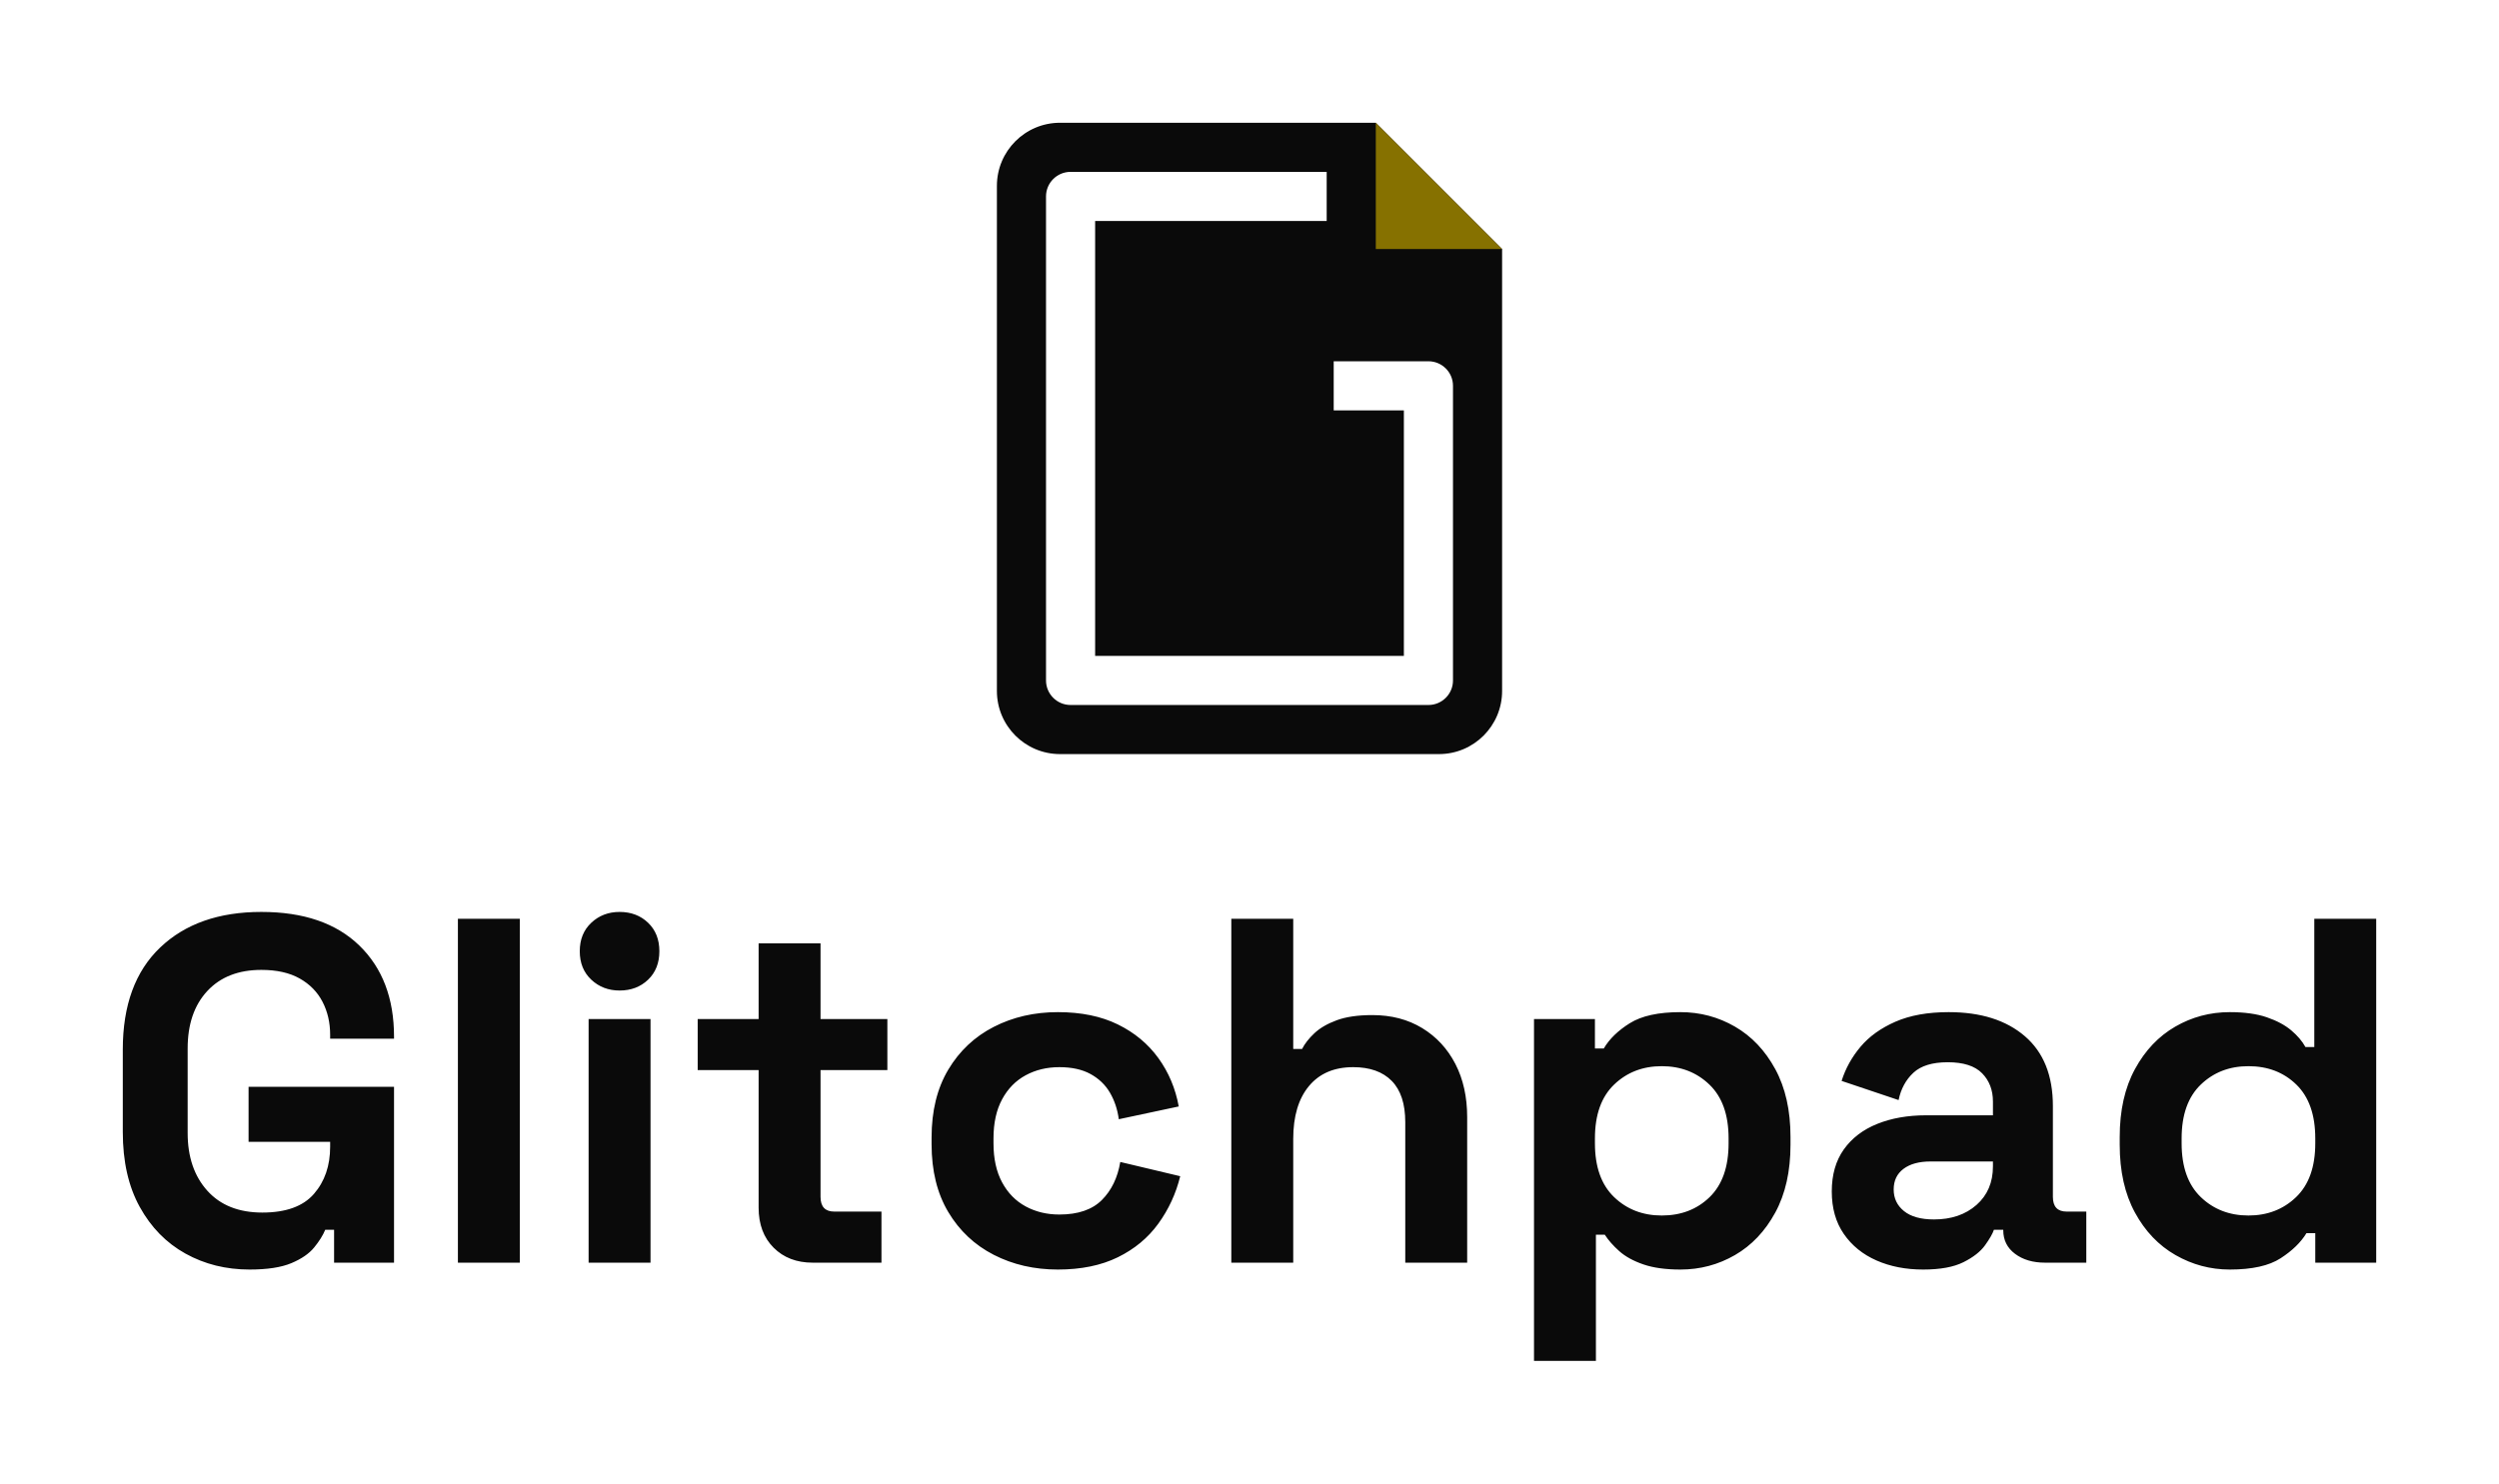
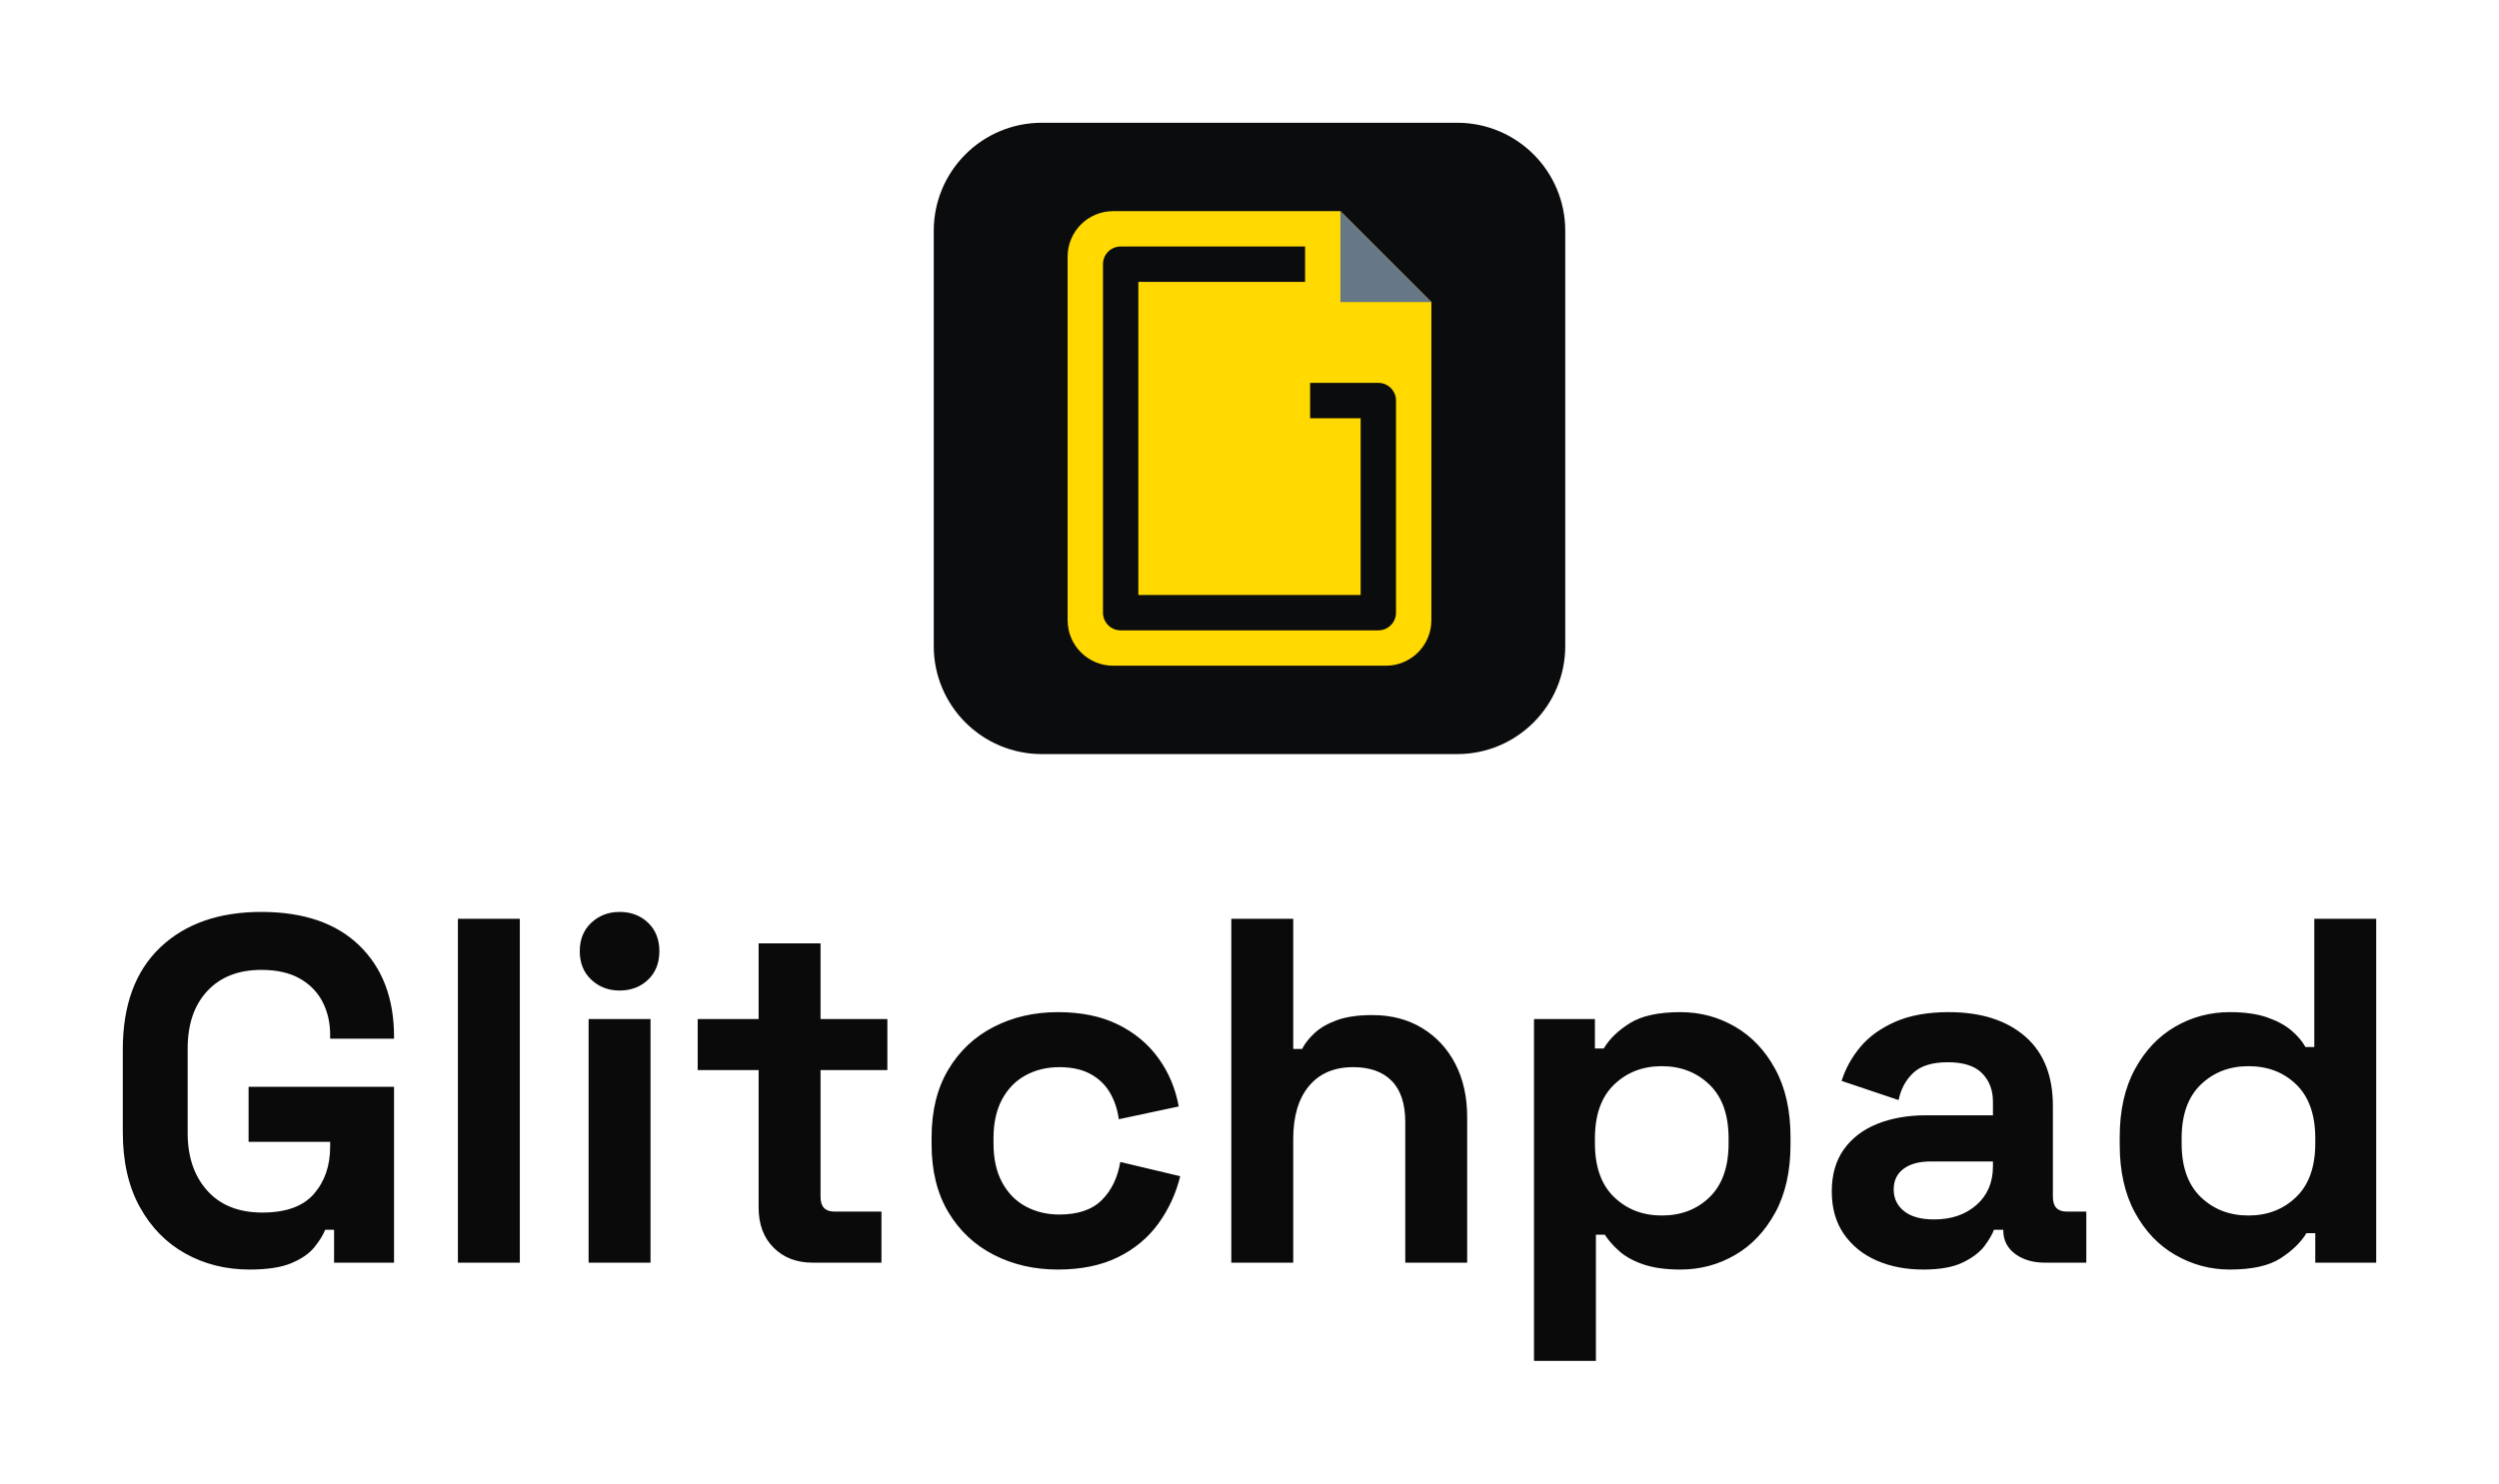
- <svg xmlns="http://www.w3.org/2000/svg" viewBox="0 0 630.639 374.517" width="630.639" height="374.517" fill="none">
-   <g transform="translate(251.574,30.9876) scale(0.177072) translate(-40,-50)">
-     <path d="M130 50H580L760 230V860C760 909.706 719.706 950 670 950H130C80.294 950 40 909.706 40 860V140C40 90.294 80.294 50 130 50ZM510 120H145C125.67 120 110 135.67 110 155V845C110 864.33 125.67 880 145 880H655C674.33 880 690 864.33 690 845V425C690 405.67 674.33 390 655 390H520V460H620V810H180V190H510Z" fill="#0A0A0A" fill-rule="evenodd" clip-rule="evenodd" />
-     <path d="M580 50L760 230H580Z" fill="#867100" />
+ <svg xmlns="http://www.w3.org/2000/svg" viewBox="0 0 630.639 374.517" width="630.639" height="374.517" fill="none" data-logo-source-mode="constructed" data-logo-variant="full">
+   <g transform="translate(235.637,30.9876) scale(0.177072) translate(-50,-50)">
+     <g data-square-enclosure="true">
+       <rect x="62" y="62" width="876" height="876" rx="142" fill="#0B0C0D" stroke="#0B0C0D" stroke-width="24" />
+       <g transform="translate(240.8,176) scale(0.72) translate(-40,-50)">
+         <path d="M130 50H580L760 230V860C760 909.706 719.706 950 670 950H130C80.294 950 40 909.706 40 860V140C40 90.294 80.294 50 130 50ZM510 120H145C125.67 120 110 135.67 110 155V845C110 864.33 125.67 880 145 880H655C674.33 880 690 864.33 690 845V425C690 405.67 674.33 390 655 390H520V460H620V810H180V190H510Z" fill="#FFD900" fill-rule="evenodd" clip-rule="evenodd" />
+         <path d="M580 50L760 230H580Z" fill="#667788" />
+       </g>
+     </g>
  </g>
  <g transform="translate(24.7876,318.73) scale(0.62)">
    <path d="M61.6 2.8Q47.2 2.8 35.5 -3.7Q23.8 -10.2 16.9 -22.7Q10.0 -35.2 10.0 -53.2V-86.8Q10.0 -113.8 25.2 -128.3Q40.4 -142.8 66.4 -142.8Q92.2 -142.8 106.3 -129.1Q120.4 -115.4 120.4 -92.0V-91.2H94.4V-92.8Q94.4 -100.2 91.3 -106.2Q88.2 -112.2 82.0 -115.7Q75.8 -119.2 66.4 -119.2Q52.4 -119.2 44.4 -110.6Q36.4 -102.0 36.4 -87.2V-52.8Q36.4 -38.2 44.4 -29.3Q52.4 -20.4 66.8 -20.4Q81.2 -20.4 87.8 -28.0Q94.4 -35.6 94.4 -47.2V-49.2H61.2V-71.6H120.4V0.0H96.0V-13.4H92.4Q91.0 -10.0 87.9 -6.2Q84.8 -2.4 78.6 0.2Q72.4 2.8 61.6 2.8Z M146.4 0.0V-140.0H171.6V0.0Z M199.6 0.0V-99.2H224.8V0.0ZM212.2 -110.8Q205.4 -110.8 200.7 -115.2Q196 -119.6 196 -126.8Q196 -134.0 200.7 -138.4Q205.4 -142.8 212.2 -142.8Q219.2 -142.8 223.8 -138.4Q228.4 -134.0 228.4 -126.8Q228.4 -119.6 223.8 -115.2Q219.2 -110.8 212.2 -110.8Z M290.8 0.0Q281.0 0.0 274.9 -6.1Q268.8 -12.2 268.8 -22.4V-78.4H244.0V-99.2H268.8V-130.0H294.0V-99.2H321.2V-78.4H294.0V-26.8Q294.0 -20.8 299.6 -20.8H318.8V0.0Z M390.6 2.8Q376.2 2.8 364.5 -3.2Q352.8 -9.2 346.0 -20.6Q339.2 -32.0 339.2 -48.2V-51.0Q339.2 -67.2 346.0 -78.6Q352.8 -90.0 364.5 -96.0Q376.2 -102.0 390.6 -102.0Q404.8 -102.0 415.0 -97.0Q425.2 -92.0 431.5 -83.3Q437.8 -74.6 439.8 -63.6L415.4 -58.4Q414.6 -64.4 411.8 -69.2Q409.0 -74.0 403.9 -76.8Q398.8 -79.6 391.2 -79.6Q383.6 -79.6 377.5 -76.3Q371.4 -73.0 367.9 -66.5Q364.4 -60.0 364.4 -50.6V-48.6Q364.4 -39.2 367.9 -32.7Q371.4 -26.2 377.5 -22.9Q383.6 -19.6 391.2 -19.6Q402.6 -19.6 408.5 -25.5Q414.4 -31.4 416.0 -41.0L440.4 -35.2Q437.8 -24.6 431.5 -15.9Q425.2 -7.2 415.0 -2.2Q404.8 2.8 390.6 2.8Z M461.2 0.0V-140.0H486.4V-87.0H490Q491.6 -90.2 495.0 -93.4Q498.4 -96.6 504.1 -98.7Q509.8 -100.8 518.6 -100.8Q530.2 -100.8 538.9 -95.5Q547.6 -90.2 552.4 -80.9Q557.2 -71.6 557.2 -59.2V0.0H532.0V-57.2Q532.0 -68.4 526.5 -74.0Q521.0 -79.6 510.8 -79.6Q499.2 -79.6 492.8 -71.9Q486.4 -64.2 486.4 -50.4V0.0Z M584.4 40.0V-99.2H609.2V-87.2H612.8Q616.2 -93.0 623.4 -97.5Q630.6 -102.0 644.0 -102.0Q656.0 -102.0 666.2 -96.1Q676.4 -90.2 682.6 -78.8Q688.8 -67.4 688.8 -51.2V-48.0Q688.8 -31.8 682.6 -20.4Q676.4 -9.0 666.2 -3.1Q656.0 2.8 644.0 2.8Q635.0 2.8 628.9 0.7Q622.8 -1.4 619.1 -4.7Q615.4 -8.0 613.2 -11.4H609.6V40.0ZM636.4 -19.2Q648.2 -19.2 655.9 -26.7Q663.6 -34.2 663.6 -48.6V-50.6Q663.6 -65.0 655.8 -72.5Q648.0 -80.0 636.4 -80.0Q624.8 -80.0 617.0 -72.5Q609.2 -65.0 609.2 -50.6V-48.6Q609.2 -34.2 617.0 -26.7Q624.8 -19.2 636.4 -19.2Z M742.8 2.8Q732.2 2.8 723.8 -0.9Q715.4 -4.6 710.5 -11.7Q705.6 -18.8 705.6 -29.0Q705.6 -39.2 710.5 -46.1Q715.4 -53.0 724.1 -56.5Q732.8 -60.0 744.0 -60.0H771.2V-65.6Q771.2 -72.6 766.8 -77.1Q762.4 -81.6 752.8 -81.6Q743.4 -81.6 738.8 -77.3Q734.2 -73.0 732.8 -66.2L709.6 -74.0Q712.0 -81.6 717.3 -87.9Q722.6 -94.2 731.5 -98.1Q740.4 -102.0 753.2 -102.0Q772.8 -102.0 784.2 -92.2Q795.6 -82.4 795.6 -63.8V-26.8Q795.6 -20.8 801.2 -20.8H809.2V0.0H792.4Q785.0 0.0 780.2 -3.6Q775.4 -7.2 775.4 -13.2V-13.4H771.6Q770.8 -11.0 768.0 -7.1Q765.2 -3.2 759.2 -0.2Q753.2 2.8 742.8 2.8ZM747.2 -17.6Q757.8 -17.6 764.5 -23.5Q771.2 -29.4 771.2 -39.2V-41.2H745.8Q738.8 -41.2 734.8 -38.2Q730.8 -35.2 730.8 -29.8Q730.8 -24.4 735.0 -21.0Q739.2 -17.6 747.2 -17.6Z M867.6 2.8Q855.8 2.8 845.5 -3.1Q835.2 -9.0 829.0 -20.4Q822.8 -31.8 822.8 -48.0V-51.2Q822.8 -67.4 829.0 -78.8Q835.2 -90.2 845.4 -96.1Q855.6 -102.0 867.6 -102.0Q876.6 -102.0 882.7 -99.9Q888.8 -97.8 892.6 -94.6Q896.4 -91.4 898.4 -87.8H902.0V-140.0H927.2V0.0H902.4V-12.0H898.8Q895.4 -6.4 888.3 -1.8Q881.2 2.8 867.6 2.8ZM875.2 -19.2Q886.8 -19.2 894.6 -26.7Q902.4 -34.2 902.4 -48.6V-50.6Q902.4 -65.0 894.7 -72.5Q887.0 -80.0 875.2 -80.0Q863.6 -80.0 855.8 -72.5Q848.0 -65.0 848.0 -50.6V-48.6Q848.0 -34.2 855.8 -26.7Q863.6 -19.2 875.2 -19.2Z" fill="#0A0A0A" />
  </g>
</svg>
